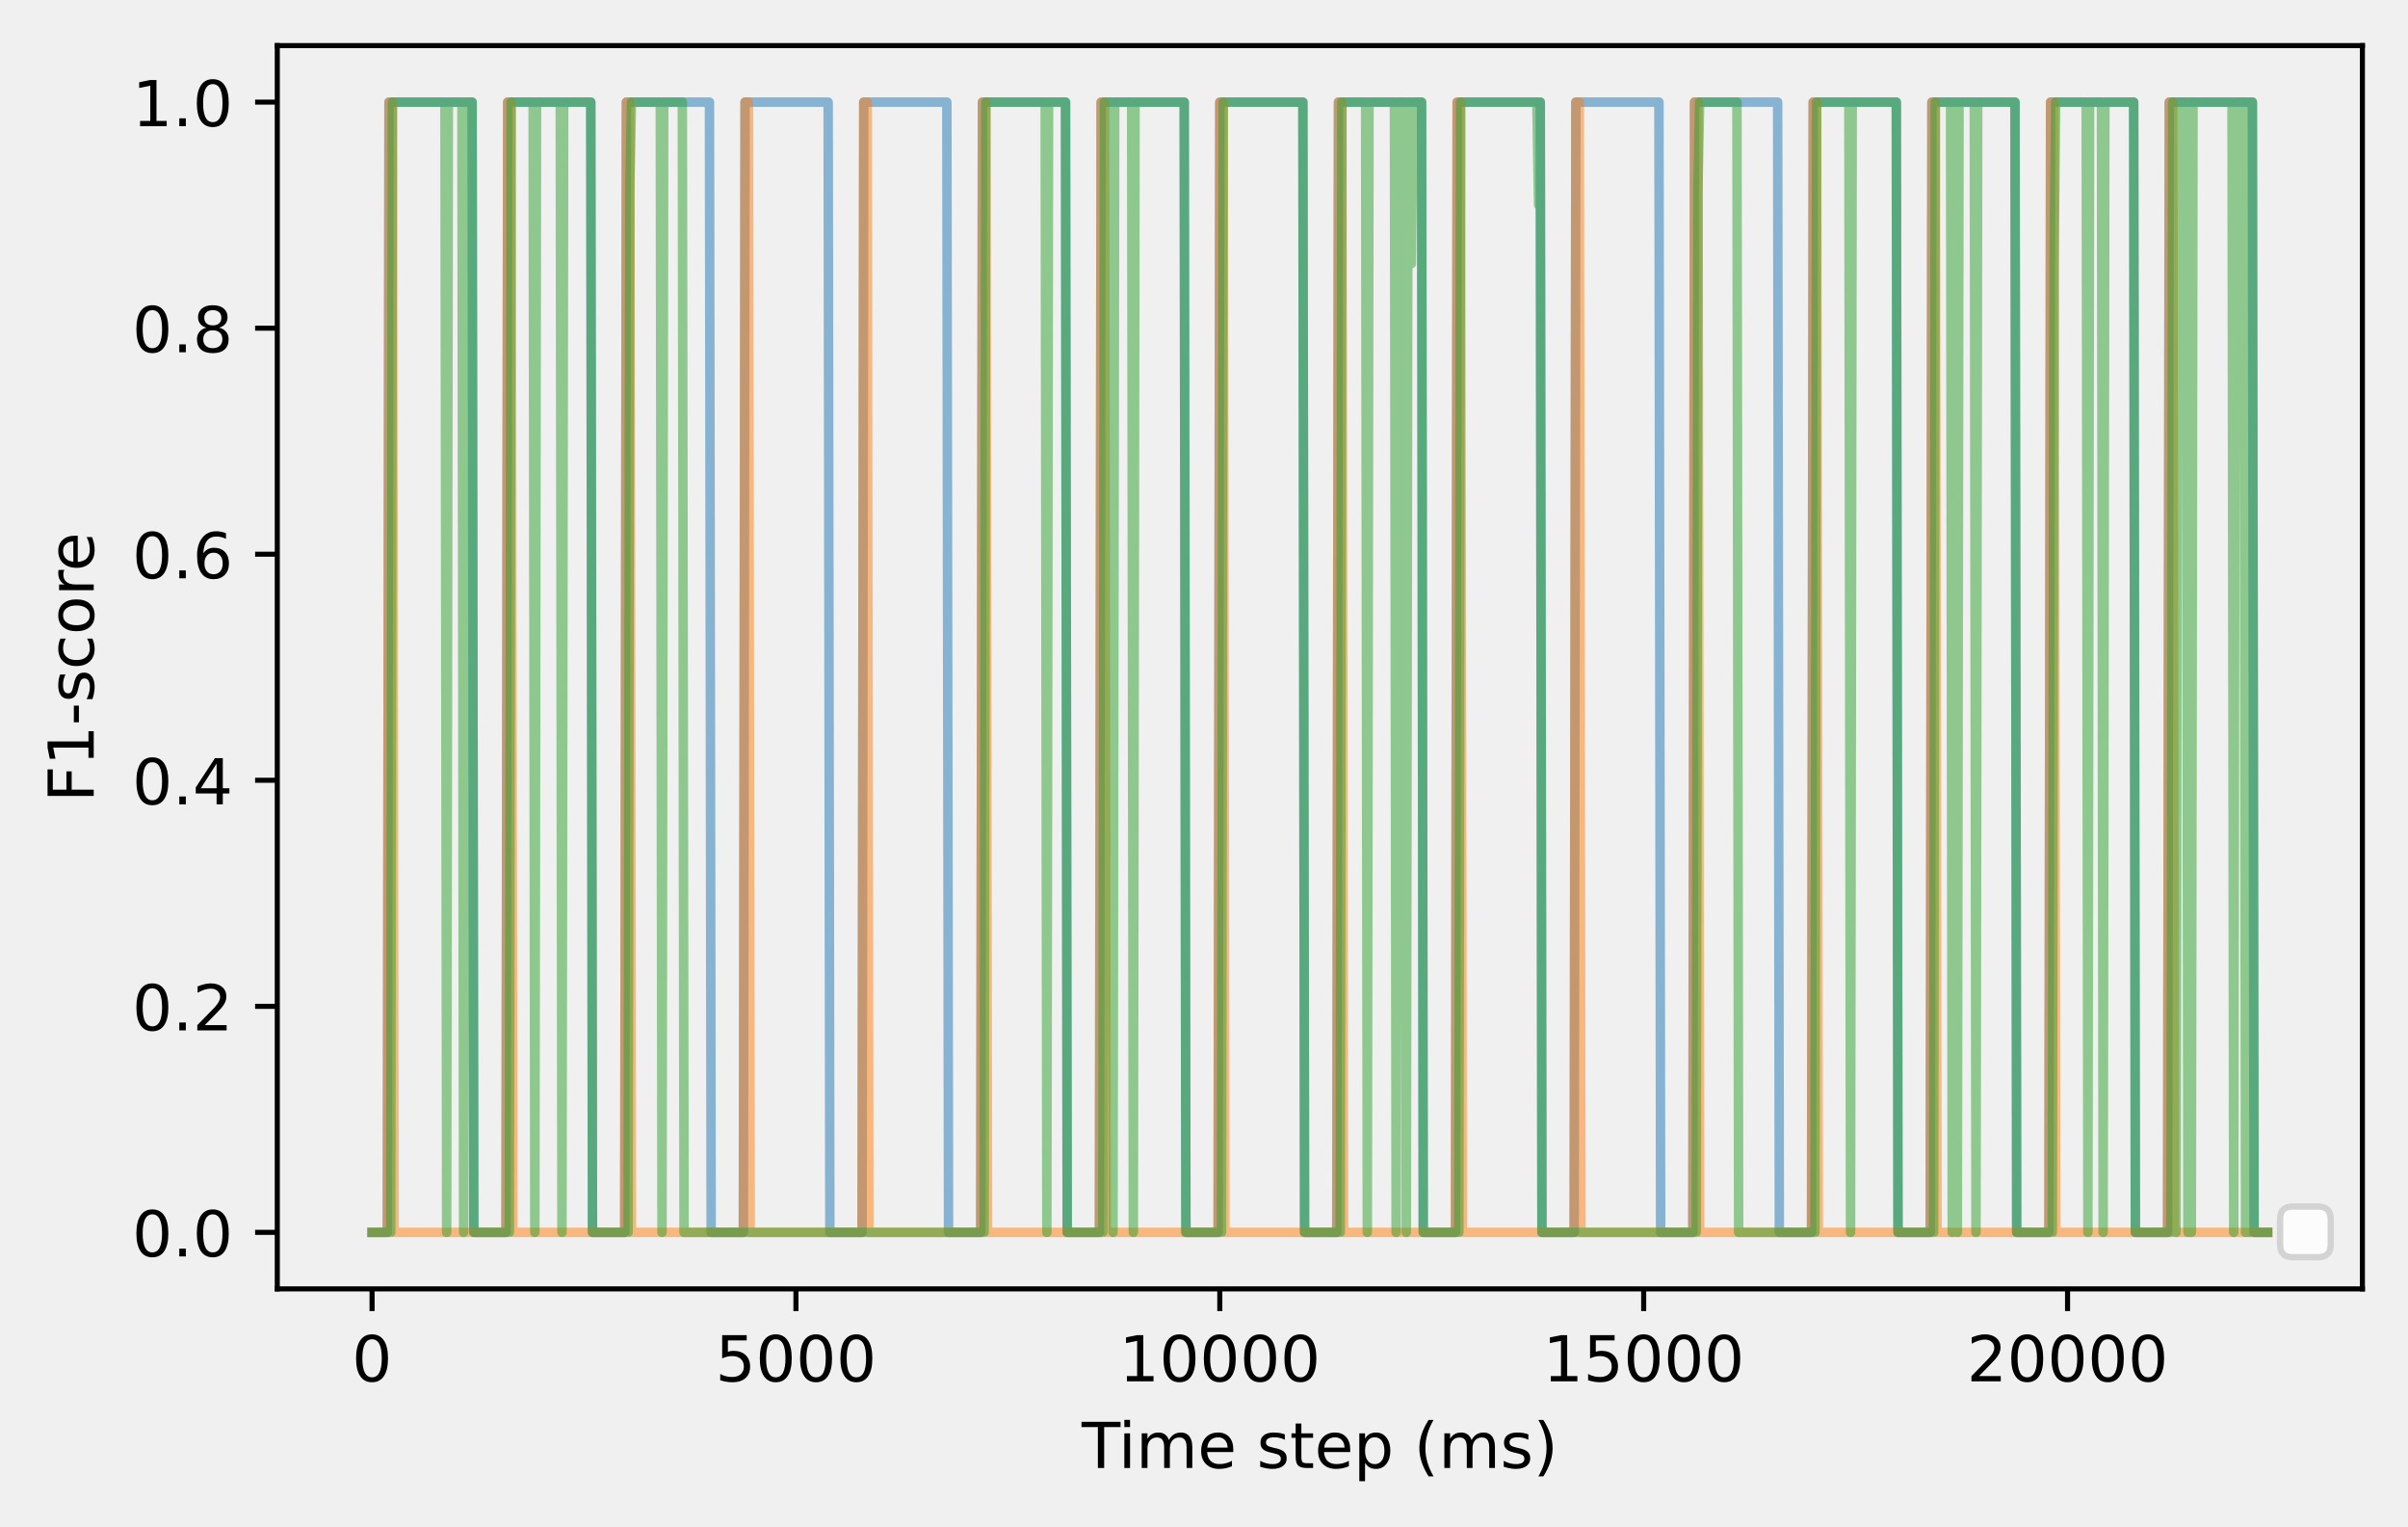
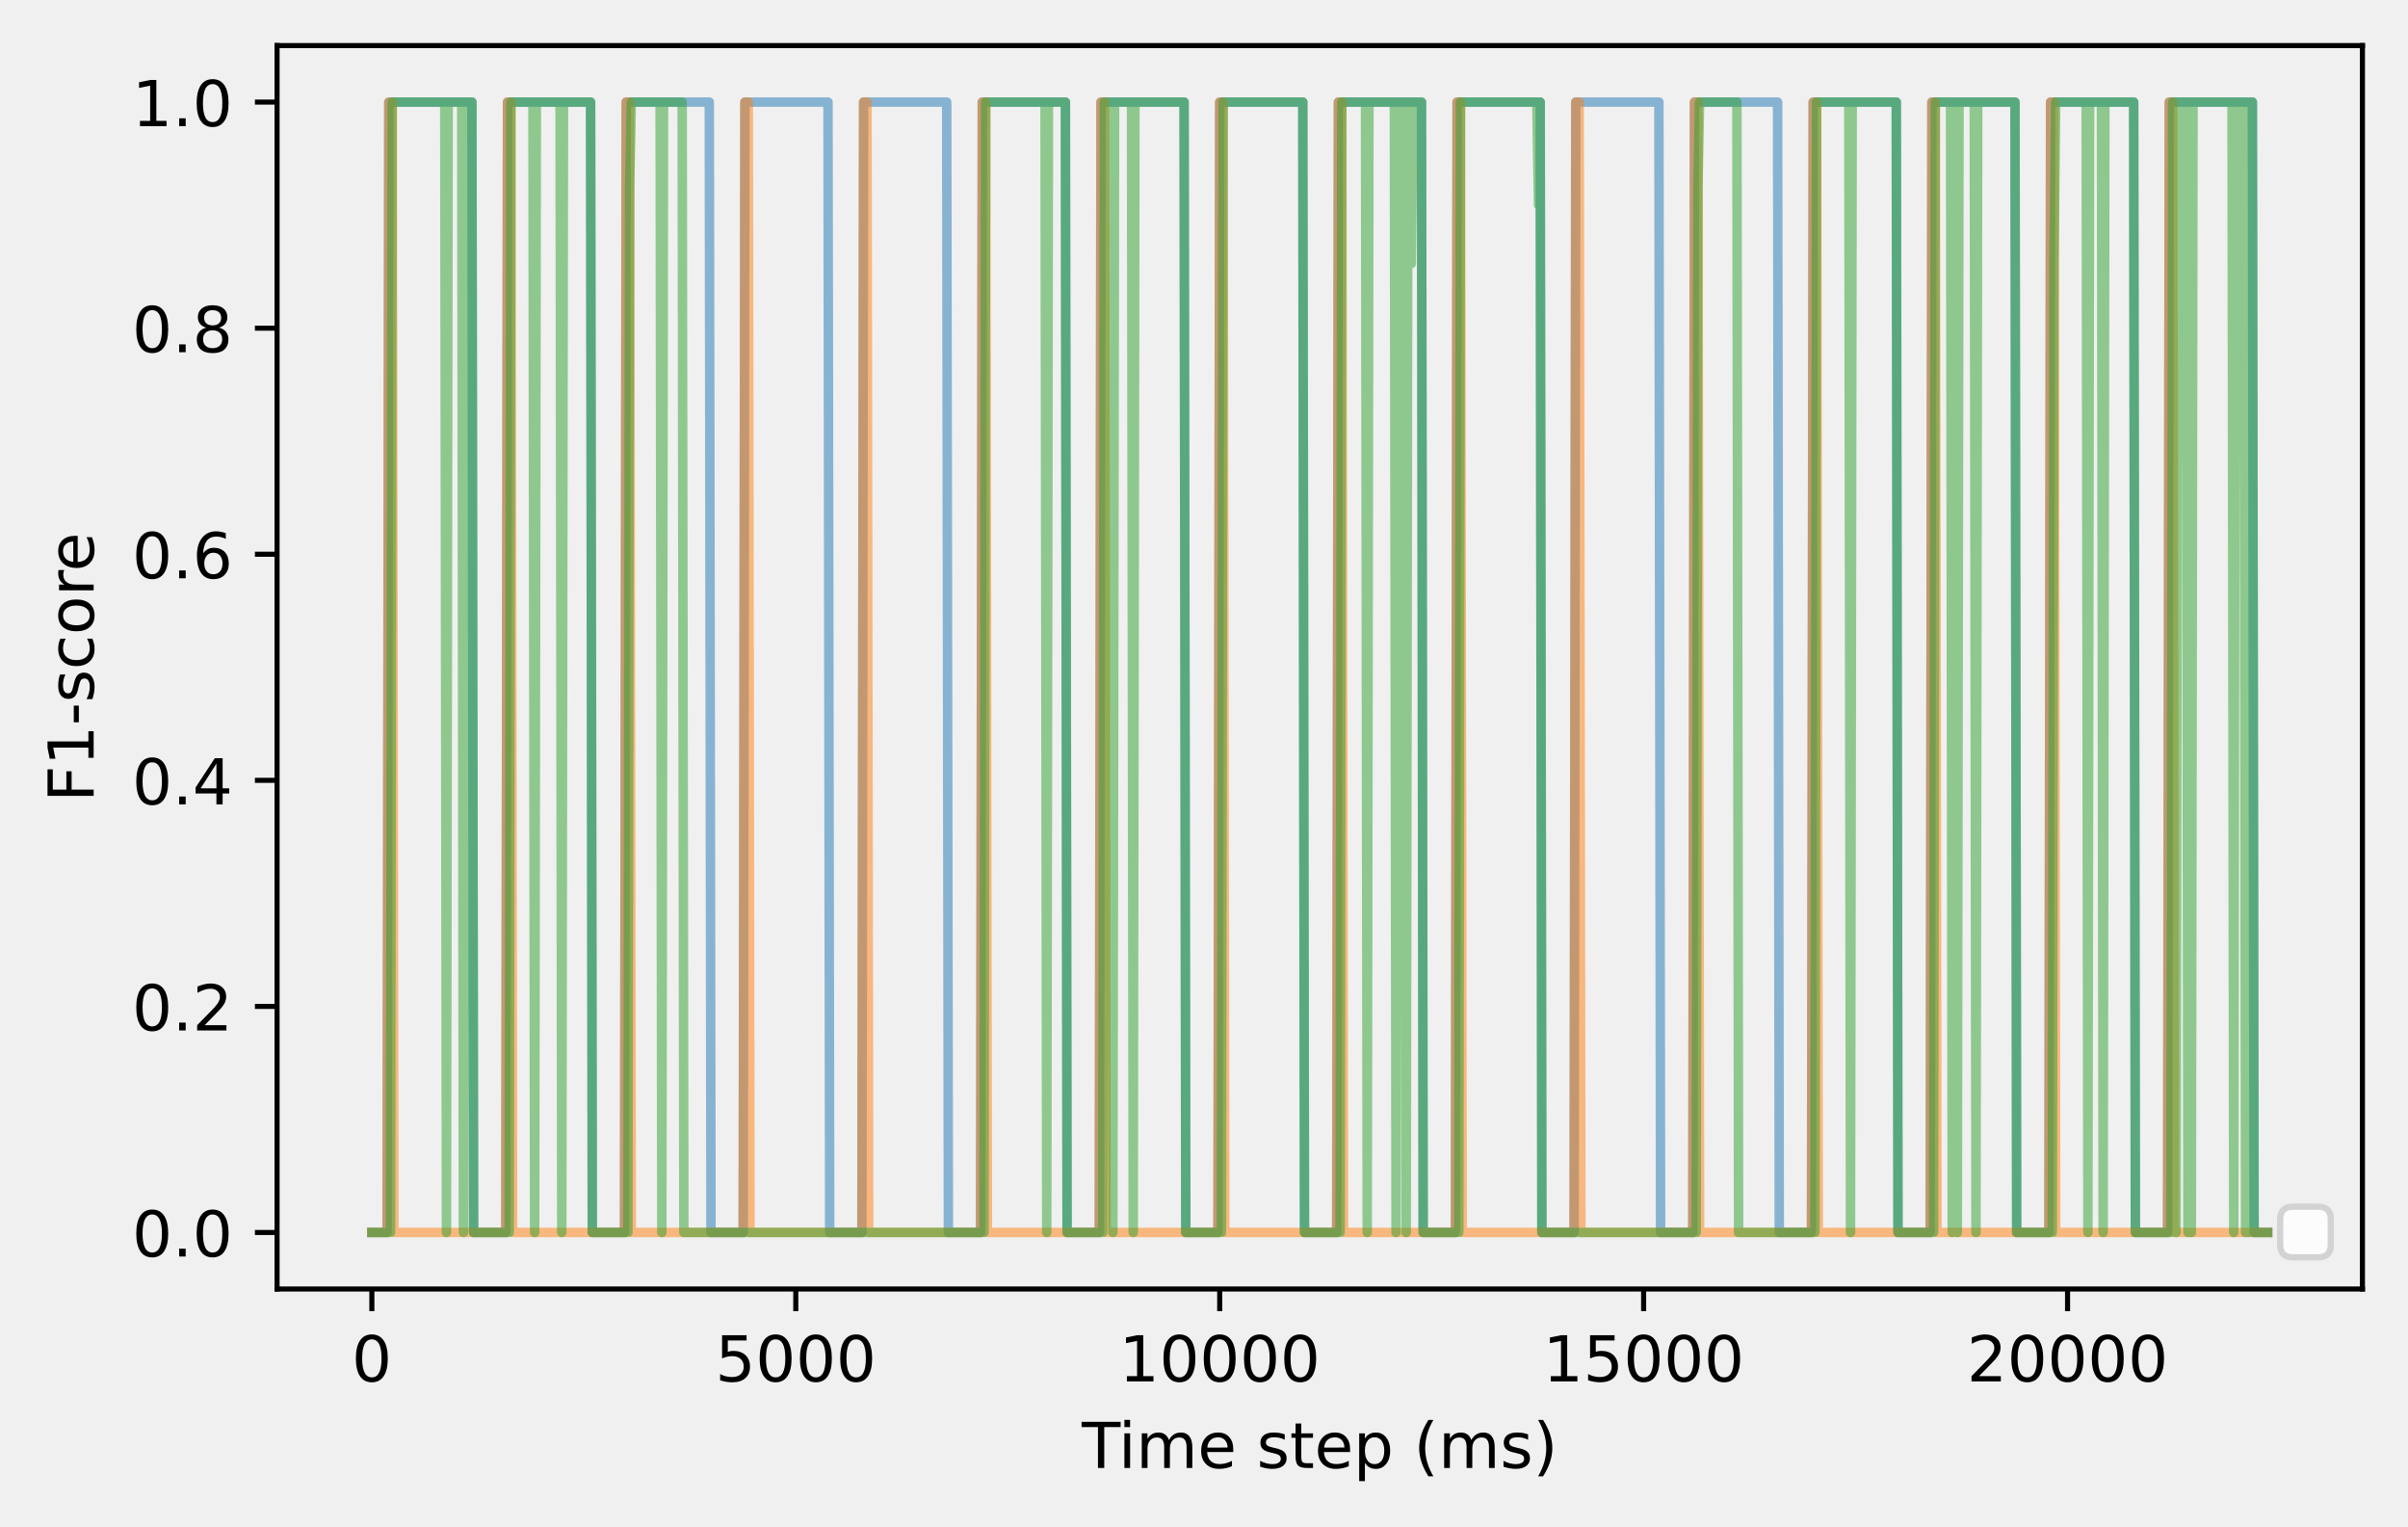
- <svg xmlns="http://www.w3.org/2000/svg" xmlns:xlink="http://www.w3.org/1999/xlink" width="380.201pt" height="241.014pt" viewBox="0 0 380.201 241.014" version="1.1">
+ <svg xmlns="http://www.w3.org/2000/svg" xmlns:xlink="http://www.w3.org/1999/xlink" width="380.509pt" height="241.197pt" viewBox="0 0 380.509 241.197" version="1.1">
  <defs>
    <style type="text/css">*{stroke-linejoin: round; stroke-linecap: butt}</style>
  </defs>
  <g id="figure_1">
    <g id="patch_1">
-       <path d="M 0 241.014  L 380.201 241.014  L 380.201 0  L 0 0  L 0 241.014  z " style="fill: none" />
+       <path d="M 0 241.197  L 380.509 241.197  L 380.509 0  L 0 0  L 0 241.197  z " style="fill: none" />
    </g>
    <g id="axes_1">
      <g id="patch_2">
-         <path d="M 43.781 203.458  L 373.001 203.458  L 373.001 7.2  L 43.781 7.2  L 43.781 203.458  z " style="fill: none" />
+         <path d="M 43.781 203.641  L 373.309 203.641  L 373.309 7.2  L 43.781 7.2  L 43.781 203.641  z " style="fill: none" />
      </g>
      <g id="matplotlib.axis_1">
        <g id="xtick_1">
          <g id="line2d_1">
            <defs>
-               <path id="ma8c8c3b9d8" d="M 0 0  L 0 3.5  " style="stroke: #000000; stroke-width: 0.8" />
-             </defs>
-             <g>
-               <use xlink:href="#ma8c8c3b9d8" x="58.746" y="203.458" style="stroke: #000000; stroke-width: 0.8" />
+               <path id="me3b0ccae02" d="M 0 0  L 0 3.5  " style="stroke: #000000; stroke-width: 0.8" />
+             </defs>
+             <g>
+               <use xlink:href="#me3b0ccae02" x="58.76" y="203.641" style="stroke: #000000; stroke-width: 0.8" />
            </g>
          </g>
          <g id="text_1">
-             <g transform="translate(55.56455 218.056) scale(0.1 -0.1)">
+             <g transform="translate(55.57852 218.2394) scale(0.1 -0.1)">
              <defs>
                <path id="DejaVuSans-30" d="M 2034 4250  Q 1547 4250 1301 3770  Q 1056 3291 1056 2328  Q 1056 1369 1301 889  Q 1547 409 2034 409  Q 2525 409 2770 889  Q 3016 1369 3016 2328  Q 3016 3291 2770 3770  Q 2525 4250 2034 4250  z M 2034 4750  Q 2819 4750 3233 4129  Q 3647 3509 3647 2328  Q 3647 1150 3233 529  Q 2819 -91 2034 -91  Q 1250 -91 836 529  Q 422 1150 422 2328  Q 422 3509 836 4129  Q 1250 4750 2034 4750  z " transform="scale(0.015625)" />
              </defs>
              <use xlink:href="#DejaVuSans-30" />
            </g>
          </g>
        </g>
        <g id="xtick_2">
          <g id="line2d_2">
            <g>
-               <use xlink:href="#ma8c8c3b9d8" x="125.671" y="203.458" style="stroke: #000000; stroke-width: 0.8" />
+               <use xlink:href="#me3b0ccae02" x="125.748" y="203.641" style="stroke: #000000; stroke-width: 0.8" />
            </g>
          </g>
          <g id="text_2">
-             <g transform="translate(112.9463 218.056) scale(0.1 -0.1)">
+             <g transform="translate(113.0228 218.2394) scale(0.1 -0.1)">
              <defs>
                <path id="DejaVuSans-35" d="M 691 4666  L 3169 4666  L 3169 4134  L 1269 4134  L 1269 2991  Q 1406 3038 1543 3061  Q 1681 3084 1819 3084  Q 2600 3084 3056 2656  Q 3513 2228 3513 1497  Q 3513 744 3044 326  Q 2575 -91 1722 -91  Q 1428 -91 1123 -41  Q 819 9 494 109  L 494 744  Q 775 591 1075 516  Q 1375 441 1709 441  Q 2250 441 2565 725  Q 2881 1009 2881 1497  Q 2881 1984 2565 2268  Q 2250 2553 1709 2553  Q 1456 2553 1204 2497  Q 953 2441 691 2322  L 691 4666  z " transform="scale(0.015625)" />
              </defs>
              <use xlink:href="#DejaVuSans-35" />
              <use xlink:href="#DejaVuSans-30" transform="translate(63.62305 0)" />
              <use xlink:href="#DejaVuSans-30" transform="translate(127.2461 0)" />
              <use xlink:href="#DejaVuSans-30" transform="translate(190.8691 0)" />
            </g>
          </g>
        </g>
        <g id="xtick_3">
          <g id="line2d_3">
            <g>
-               <use xlink:href="#ma8c8c3b9d8" x="192.597" y="203.458" style="stroke: #000000; stroke-width: 0.8" />
+               <use xlink:href="#me3b0ccae02" x="192.736" y="203.641" style="stroke: #000000; stroke-width: 0.8" />
            </g>
          </g>
          <g id="text_3">
-             <g transform="translate(176.6906 218.056) scale(0.1 -0.1)">
+             <g transform="translate(176.8296 218.2394) scale(0.1 -0.1)">
              <defs>
                <path id="DejaVuSans-31" d="M 794 531  L 1825 531  L 1825 4091  L 703 3866  L 703 4441  L 1819 4666  L 2450 4666  L 2450 531  L 3481 531  L 3481 0  L 794 0  L 794 531  z " transform="scale(0.015625)" />
              </defs>
              <use xlink:href="#DejaVuSans-31" />
              <use xlink:href="#DejaVuSans-30" transform="translate(63.62305 0)" />
              <use xlink:href="#DejaVuSans-30" transform="translate(127.2461 0)" />
              <use xlink:href="#DejaVuSans-30" transform="translate(190.8691 0)" />
              <use xlink:href="#DejaVuSans-30" transform="translate(254.4922 0)" />
            </g>
          </g>
        </g>
        <g id="xtick_4">
          <g id="line2d_4">
            <g>
-               <use xlink:href="#ma8c8c3b9d8" x="259.522" y="203.458" style="stroke: #000000; stroke-width: 0.8" />
+               <use xlink:href="#me3b0ccae02" x="259.724" y="203.641" style="stroke: #000000; stroke-width: 0.8" />
            </g>
          </g>
          <g id="text_4">
-             <g transform="translate(243.6161 218.056) scale(0.1 -0.1)">
+             <g transform="translate(243.8176 218.2394) scale(0.1 -0.1)">
              <use xlink:href="#DejaVuSans-31" />
              <use xlink:href="#DejaVuSans-35" transform="translate(63.62305 0)" />
              <use xlink:href="#DejaVuSans-30" transform="translate(127.2461 0)" />
              <use xlink:href="#DejaVuSans-30" transform="translate(190.8691 0)" />
              <use xlink:href="#DejaVuSans-30" transform="translate(254.4922 0)" />
            </g>
          </g>
        </g>
        <g id="xtick_5">
          <g id="line2d_5">
            <g>
-               <use xlink:href="#ma8c8c3b9d8" x="326.448" y="203.458" style="stroke: #000000; stroke-width: 0.8" />
+               <use xlink:href="#me3b0ccae02" x="326.712" y="203.641" style="stroke: #000000; stroke-width: 0.8" />
            </g>
          </g>
          <g id="text_5">
-             <g transform="translate(310.5416 218.056) scale(0.1 -0.1)">
+             <g transform="translate(310.8057 218.2394) scale(0.1 -0.1)">
              <defs>
                <path id="DejaVuSans-32" d="M 1228 531  L 3431 531  L 3431 0  L 469 0  L 469 531  Q 828 903 1448 1529  Q 2069 2156 2228 2338  Q 2531 2678 2651 2914  Q 2772 3150 2772 3378  Q 2772 3750 2511 3984  Q 2250 4219 1831 4219  Q 1534 4219 1204 4116  Q 875 4013 500 3803  L 500 4441  Q 881 4594 1212 4672  Q 1544 4750 1819 4750  Q 2544 4750 2975 4387  Q 3406 4025 3406 3419  Q 3406 3131 3298 2873  Q 3191 2616 2906 2266  Q 2828 2175 2409 1742  Q 1991 1309 1228 531  z " transform="scale(0.015625)" />
              </defs>
              <use xlink:href="#DejaVuSans-32" />
              <use xlink:href="#DejaVuSans-30" transform="translate(63.62305 0)" />
              <use xlink:href="#DejaVuSans-30" transform="translate(127.2461 0)" />
              <use xlink:href="#DejaVuSans-30" transform="translate(190.8691 0)" />
              <use xlink:href="#DejaVuSans-30" transform="translate(254.4922 0)" />
            </g>
          </g>
        </g>
        <g id="text_6">
-           <g transform="translate(170.7873 231.7342) scale(0.1 -0.1)">
+           <g transform="translate(170.9411 231.9175) scale(0.1 -0.1)">
            <defs>
              <path id="DejaVuSans-54" d="M -19 4666  L 3928 4666  L 3928 4134  L 2272 4134  L 2272 0  L 1638 0  L 1638 4134  L -19 4134  L -19 4666  z " transform="scale(0.015625)" />
              <path id="DejaVuSans-69" d="M 603 3500  L 1178 3500  L 1178 0  L 603 0  L 603 3500  z M 603 4863  L 1178 4863  L 1178 4134  L 603 4134  L 603 4863  z " transform="scale(0.015625)" />
              <path id="DejaVuSans-6d" d="M 3328 2828  Q 3544 3216 3844 3400  Q 4144 3584 4550 3584  Q 5097 3584 5394 3201  Q 5691 2819 5691 2113  L 5691 0  L 5113 0  L 5113 2094  Q 5113 2597 4934 2840  Q 4756 3084 4391 3084  Q 3944 3084 3684 2787  Q 3425 2491 3425 1978  L 3425 0  L 2847 0  L 2847 2094  Q 2847 2600 2669 2842  Q 2491 3084 2119 3084  Q 1678 3084 1418 2786  Q 1159 2488 1159 1978  L 1159 0  L 581 0  L 581 3500  L 1159 3500  L 1159 2956  Q 1356 3278 1631 3431  Q 1906 3584 2284 3584  Q 2666 3584 2933 3390  Q 3200 3197 3328 2828  z " transform="scale(0.015625)" />
              <path id="DejaVuSans-65" d="M 3597 1894  L 3597 1613  L 953 1613  Q 991 1019 1311 708  Q 1631 397 2203 397  Q 2534 397 2845 478  Q 3156 559 3463 722  L 3463 178  Q 3153 47 2828 -22  Q 2503 -91 2169 -91  Q 1331 -91 842 396  Q 353 884 353 1716  Q 353 2575 817 3079  Q 1281 3584 2069 3584  Q 2775 3584 3186 3129  Q 3597 2675 3597 1894  z M 3022 2063  Q 3016 2534 2758 2815  Q 2500 3097 2075 3097  Q 1594 3097 1305 2825  Q 1016 2553 972 2059  L 3022 2063  z " transform="scale(0.015625)" />
              <path id="DejaVuSans-20" transform="scale(0.015625)" />
              <path id="DejaVuSans-73" d="M 2834 3397  L 2834 2853  Q 2591 2978 2328 3040  Q 2066 3103 1784 3103  Q 1356 3103 1142 2972  Q 928 2841 928 2578  Q 928 2378 1081 2264  Q 1234 2150 1697 2047  L 1894 2003  Q 2506 1872 2764 1633  Q 3022 1394 3022 966  Q 3022 478 2636 193  Q 2250 -91 1575 -91  Q 1294 -91 989 -36  Q 684 19 347 128  L 347 722  Q 666 556 975 473  Q 1284 391 1588 391  Q 1994 391 2212 530  Q 2431 669 2431 922  Q 2431 1156 2273 1281  Q 2116 1406 1581 1522  L 1381 1569  Q 847 1681 609 1914  Q 372 2147 372 2553  Q 372 3047 722 3315  Q 1072 3584 1716 3584  Q 2034 3584 2315 3537  Q 2597 3491 2834 3397  z " transform="scale(0.015625)" />
              <path id="DejaVuSans-74" d="M 1172 4494  L 1172 3500  L 2356 3500  L 2356 3053  L 1172 3053  L 1172 1153  Q 1172 725 1289 603  Q 1406 481 1766 481  L 2356 481  L 2356 0  L 1766 0  Q 1100 0 847 248  Q 594 497 594 1153  L 594 3053  L 172 3053  L 172 3500  L 594 3500  L 594 4494  L 1172 4494  z " transform="scale(0.015625)" />
              <path id="DejaVuSans-70" d="M 1159 525  L 1159 -1331  L 581 -1331  L 581 3500  L 1159 3500  L 1159 2969  Q 1341 3281 1617 3432  Q 1894 3584 2278 3584  Q 2916 3584 3314 3078  Q 3713 2572 3713 1747  Q 3713 922 3314 415  Q 2916 -91 2278 -91  Q 1894 -91 1617 61  Q 1341 213 1159 525  z M 3116 1747  Q 3116 2381 2855 2742  Q 2594 3103 2138 3103  Q 1681 3103 1420 2742  Q 1159 2381 1159 1747  Q 1159 1113 1420 752  Q 1681 391 2138 391  Q 2594 391 2855 752  Q 3116 1113 3116 1747  z " transform="scale(0.015625)" />
              <path id="DejaVuSans-28" d="M 1984 4856  Q 1566 4138 1362 3434  Q 1159 2731 1159 2009  Q 1159 1288 1364 580  Q 1569 -128 1984 -844  L 1484 -844  Q 1016 -109 783 600  Q 550 1309 550 2009  Q 550 2706 781 3412  Q 1013 4119 1484 4856  L 1984 4856  z " transform="scale(0.015625)" />
              <path id="DejaVuSans-29" d="M 513 4856  L 1013 4856  Q 1481 4119 1714 3412  Q 1947 2706 1947 2009  Q 1947 1309 1714 600  Q 1481 -109 1013 -844  L 513 -844  Q 928 -128 1133 580  Q 1338 1288 1338 2009  Q 1338 2731 1133 3434  Q 928 4138 513 4856  z " transform="scale(0.015625)" />
            </defs>
            <use xlink:href="#DejaVuSans-54" />
            <use xlink:href="#DejaVuSans-69" transform="translate(57.95898 0)" />
            <use xlink:href="#DejaVuSans-6d" transform="translate(85.74219 0)" />
            <use xlink:href="#DejaVuSans-65" transform="translate(183.1543 0)" />
            <use xlink:href="#DejaVuSans-20" transform="translate(244.6777 0)" />
            <use xlink:href="#DejaVuSans-73" transform="translate(276.4648 0)" />
            <use xlink:href="#DejaVuSans-74" transform="translate(328.5645 0)" />
            <use xlink:href="#DejaVuSans-65" transform="translate(367.7734 0)" />
            <use xlink:href="#DejaVuSans-70" transform="translate(429.2969 0)" />
            <use xlink:href="#DejaVuSans-20" transform="translate(492.7734 0)" />
            <use xlink:href="#DejaVuSans-28" transform="translate(524.5605 0)" />
            <use xlink:href="#DejaVuSans-6d" transform="translate(563.5742 0)" />
            <use xlink:href="#DejaVuSans-73" transform="translate(660.9863 0)" />
            <use xlink:href="#DejaVuSans-29" transform="translate(713.0859 0)" />
          </g>
        </g>
      </g>
      <g id="matplotlib.axis_2">
        <g id="ytick_1">
          <g id="line2d_6">
            <defs>
-               <path id="m00a7ae27f3" d="M 0 0  L -3.5 0  " style="stroke: #000000; stroke-width: 0.8" />
-             </defs>
-             <g>
-               <use xlink:href="#m00a7ae27f3" x="43.781" y="194.537" style="stroke: #000000; stroke-width: 0.8" />
+               <path id="m2c8069a65f" d="M 0 0  L -3.5 0  " style="stroke: #000000; stroke-width: 0.8" />
+             </defs>
+             <g>
+               <use xlink:href="#m2c8069a65f" x="43.781" y="194.712" style="stroke: #000000; stroke-width: 0.8" />
            </g>
          </g>
          <g id="text_7">
-             <g transform="translate(20.87813 198.336) scale(0.1 -0.1)">
+             <g transform="translate(20.87813 198.511) scale(0.1 -0.1)">
              <defs>
                <path id="DejaVuSans-2e" d="M 684 794  L 1344 794  L 1344 0  L 684 0  L 684 794  z " transform="scale(0.015625)" />
              </defs>
              <use xlink:href="#DejaVuSans-30" />
              <use xlink:href="#DejaVuSans-2e" transform="translate(63.62305 0)" />
              <use xlink:href="#DejaVuSans-30" transform="translate(95.41016 0)" />
            </g>
          </g>
        </g>
        <g id="ytick_2">
          <g id="line2d_7">
            <g>
-               <use xlink:href="#m00a7ae27f3" x="43.781" y="158.854" style="stroke: #000000; stroke-width: 0.8" />
+               <use xlink:href="#m2c8069a65f" x="43.781" y="158.995" style="stroke: #000000; stroke-width: 0.8" />
            </g>
          </g>
          <g id="text_8">
-             <g transform="translate(20.87813 162.6528) scale(0.1 -0.1)">
+             <g transform="translate(20.87813 162.7945) scale(0.1 -0.1)">
              <use xlink:href="#DejaVuSans-30" />
              <use xlink:href="#DejaVuSans-2e" transform="translate(63.62305 0)" />
              <use xlink:href="#DejaVuSans-32" transform="translate(95.41016 0)" />
            </g>
          </g>
        </g>
        <g id="ytick_3">
          <g id="line2d_8">
            <g>
-               <use xlink:href="#m00a7ae27f3" x="43.781" y="123.17" style="stroke: #000000; stroke-width: 0.8" />
+               <use xlink:href="#m2c8069a65f" x="43.781" y="123.279" style="stroke: #000000; stroke-width: 0.8" />
            </g>
          </g>
          <g id="text_9">
-             <g transform="translate(20.87813 126.9696) scale(0.1 -0.1)">
+             <g transform="translate(20.87813 127.078) scale(0.1 -0.1)">
              <defs>
                <path id="DejaVuSans-34" d="M 2419 4116  L 825 1625  L 2419 1625  L 2419 4116  z M 2253 4666  L 3047 4666  L 3047 1625  L 3713 1625  L 3713 1100  L 3047 1100  L 3047 0  L 2419 0  L 2419 1100  L 313 1100  L 313 1709  L 2253 4666  z " transform="scale(0.015625)" />
              </defs>
              <use xlink:href="#DejaVuSans-30" />
              <use xlink:href="#DejaVuSans-2e" transform="translate(63.62305 0)" />
              <use xlink:href="#DejaVuSans-34" transform="translate(95.41016 0)" />
            </g>
          </g>
        </g>
        <g id="ytick_4">
          <g id="line2d_9">
            <g>
-               <use xlink:href="#m00a7ae27f3" x="43.781" y="87.487" style="stroke: #000000; stroke-width: 0.8" />
+               <use xlink:href="#m2c8069a65f" x="43.781" y="87.562" style="stroke: #000000; stroke-width: 0.8" />
            </g>
          </g>
          <g id="text_10">
-             <g transform="translate(20.87813 91.28642) scale(0.1 -0.1)">
+             <g transform="translate(20.87813 91.36142) scale(0.1 -0.1)">
              <defs>
                <path id="DejaVuSans-36" d="M 2113 2584  Q 1688 2584 1439 2293  Q 1191 2003 1191 1497  Q 1191 994 1439 701  Q 1688 409 2113 409  Q 2538 409 2786 701  Q 3034 994 3034 1497  Q 3034 2003 2786 2293  Q 2538 2584 2113 2584  z M 3366 4563  L 3366 3988  Q 3128 4100 2886 4159  Q 2644 4219 2406 4219  Q 1781 4219 1451 3797  Q 1122 3375 1075 2522  Q 1259 2794 1537 2939  Q 1816 3084 2150 3084  Q 2853 3084 3261 2657  Q 3669 2231 3669 1497  Q 3669 778 3244 343  Q 2819 -91 2113 -91  Q 1303 -91 875 529  Q 447 1150 447 2328  Q 447 3434 972 4092  Q 1497 4750 2381 4750  Q 2619 4750 2861 4703  Q 3103 4656 3366 4563  z " transform="scale(0.015625)" />
              </defs>
              <use xlink:href="#DejaVuSans-30" />
              <use xlink:href="#DejaVuSans-2e" transform="translate(63.62305 0)" />
              <use xlink:href="#DejaVuSans-36" transform="translate(95.41016 0)" />
            </g>
          </g>
        </g>
        <g id="ytick_5">
          <g id="line2d_10">
            <g>
-               <use xlink:href="#m00a7ae27f3" x="43.781" y="51.804" style="stroke: #000000; stroke-width: 0.8" />
+               <use xlink:href="#m2c8069a65f" x="43.781" y="51.846" style="stroke: #000000; stroke-width: 0.8" />
            </g>
          </g>
          <g id="text_11">
-             <g transform="translate(20.87813 55.60322) scale(0.1 -0.1)">
+             <g transform="translate(20.87813 55.64489) scale(0.1 -0.1)">
              <defs>
                <path id="DejaVuSans-38" d="M 2034 2216  Q 1584 2216 1326 1975  Q 1069 1734 1069 1313  Q 1069 891 1326 650  Q 1584 409 2034 409  Q 2484 409 2743 651  Q 3003 894 3003 1313  Q 3003 1734 2745 1975  Q 2488 2216 2034 2216  z M 1403 2484  Q 997 2584 770 2862  Q 544 3141 544 3541  Q 544 4100 942 4425  Q 1341 4750 2034 4750  Q 2731 4750 3128 4425  Q 3525 4100 3525 3541  Q 3525 3141 3298 2862  Q 3072 2584 2669 2484  Q 3125 2378 3379 2068  Q 3634 1759 3634 1313  Q 3634 634 3220 271  Q 2806 -91 2034 -91  Q 1263 -91 848 271  Q 434 634 434 1313  Q 434 1759 690 2068  Q 947 2378 1403 2484  z M 1172 3481  Q 1172 3119 1398 2916  Q 1625 2713 2034 2713  Q 2441 2713 2670 2916  Q 2900 3119 2900 3481  Q 2900 3844 2670 4047  Q 2441 4250 2034 4250  Q 1625 4250 1398 4047  Q 1172 3844 1172 3481  z " transform="scale(0.015625)" />
              </defs>
              <use xlink:href="#DejaVuSans-30" />
              <use xlink:href="#DejaVuSans-2e" transform="translate(63.62305 0)" />
              <use xlink:href="#DejaVuSans-38" transform="translate(95.41016 0)" />
            </g>
          </g>
        </g>
        <g id="ytick_6">
          <g id="line2d_11">
            <g>
-               <use xlink:href="#m00a7ae27f3" x="43.781" y="16.121" style="stroke: #000000; stroke-width: 0.8" />
+               <use xlink:href="#m2c8069a65f" x="43.781" y="16.129" style="stroke: #000000; stroke-width: 0.8" />
            </g>
          </g>
          <g id="text_12">
-             <g transform="translate(20.87813 19.92002) scale(0.1 -0.1)">
+             <g transform="translate(20.87813 19.92835) scale(0.1 -0.1)">
              <use xlink:href="#DejaVuSans-31" />
              <use xlink:href="#DejaVuSans-2e" transform="translate(63.62305 0)" />
              <use xlink:href="#DejaVuSans-30" transform="translate(95.41016 0)" />
            </g>
          </g>
        </g>
        <g id="text_13">
-           <g transform="translate(14.79844 126.6226) rotate(-90) scale(0.1 -0.1)">
+           <g transform="translate(14.79844 126.7142) rotate(-90) scale(0.1 -0.1)">
            <defs>
              <path id="DejaVuSans-46" d="M 628 4666  L 3309 4666  L 3309 4134  L 1259 4134  L 1259 2759  L 3109 2759  L 3109 2228  L 1259 2228  L 1259 0  L 628 0  L 628 4666  z " transform="scale(0.015625)" />
              <path id="DejaVuSans-2d" d="M 313 2009  L 1997 2009  L 1997 1497  L 313 1497  L 313 2009  z " transform="scale(0.015625)" />
              <path id="DejaVuSans-63" d="M 3122 3366  L 3122 2828  Q 2878 2963 2633 3030  Q 2388 3097 2138 3097  Q 1578 3097 1268 2742  Q 959 2388 959 1747  Q 959 1106 1268 751  Q 1578 397 2138 397  Q 2388 397 2633 464  Q 2878 531 3122 666  L 3122 134  Q 2881 22 2623 -34  Q 2366 -91 2075 -91  Q 1284 -91 818 406  Q 353 903 353 1747  Q 353 2603 823 3093  Q 1294 3584 2113 3584  Q 2378 3584 2631 3529  Q 2884 3475 3122 3366  z " transform="scale(0.015625)" />
              <path id="DejaVuSans-6f" d="M 1959 3097  Q 1497 3097 1228 2736  Q 959 2375 959 1747  Q 959 1119 1226 758  Q 1494 397 1959 397  Q 2419 397 2687 759  Q 2956 1122 2956 1747  Q 2956 2369 2687 2733  Q 2419 3097 1959 3097  z M 1959 3584  Q 2709 3584 3137 3096  Q 3566 2609 3566 1747  Q 3566 888 3137 398  Q 2709 -91 1959 -91  Q 1206 -91 779 398  Q 353 888 353 1747  Q 353 2609 779 3096  Q 1206 3584 1959 3584  z " transform="scale(0.015625)" />
              <path id="DejaVuSans-72" d="M 2631 2963  Q 2534 3019 2420 3045  Q 2306 3072 2169 3072  Q 1681 3072 1420 2755  Q 1159 2438 1159 1844  L 1159 0  L 581 0  L 581 3500  L 1159 3500  L 1159 2956  Q 1341 3275 1631 3429  Q 1922 3584 2338 3584  Q 2397 3584 2469 3576  Q 2541 3569 2628 3553  L 2631 2963  z " transform="scale(0.015625)" />
            </defs>
            <use xlink:href="#DejaVuSans-46" />
            <use xlink:href="#DejaVuSans-31" transform="translate(57.51953 0)" />
            <use xlink:href="#DejaVuSans-2d" transform="translate(121.1426 0)" />
            <use xlink:href="#DejaVuSans-73" transform="translate(157.2266 0)" />
            <use xlink:href="#DejaVuSans-63" transform="translate(209.3262 0)" />
            <use xlink:href="#DejaVuSans-6f" transform="translate(264.3066 0)" />
            <use xlink:href="#DejaVuSans-72" transform="translate(325.4883 0)" />
            <use xlink:href="#DejaVuSans-65" transform="translate(364.3516 0)" />
          </g>
        </g>
      </g>
      <g id="line2d_12">
-         <path d="M 58.746 194.537  L 61.155 194.537  L 61.423 16.121  L 74.54 16.121  L 74.808 194.537  L 79.894 194.537  L 80.162 16.121  L 93.279 16.121  L 93.547 194.537  L 98.633 194.537  L 98.901 16.121  L 112.019 16.121  L 112.286 194.537  L 117.373 194.537  L 117.64 16.121  L 130.758 16.121  L 131.025 194.537  L 136.112 194.537  L 136.379 16.121  L 149.497 16.121  L 149.764 194.537  L 154.851 194.537  L 155.119 16.121  L 168.236 16.121  L 168.504 194.537  L 173.59 194.537  L 173.858 16.121  L 186.975 16.121  L 187.243 194.537  L 192.329 194.537  L 192.597 16.121  L 205.714 16.121  L 205.982 194.537  L 211.068 194.537  L 211.336 16.121  L 224.453 16.121  L 224.721 194.537  L 229.807 194.537  L 230.075 16.121  L 243.193 16.121  L 243.46 194.537  L 248.547 194.537  L 248.814 16.121  L 261.932 16.121  L 262.199 194.537  L 267.286 194.537  L 267.553 16.121  L 280.671 16.121  L 280.939 194.537  L 286.025 194.537  L 286.293 16.121  L 299.41 16.121  L 299.678 194.537  L 304.764 194.537  L 305.032 16.121  L 318.149 16.121  L 318.417 194.537  L 323.503 194.537  L 323.771 16.121  L 336.888 16.121  L 337.156 194.537  L 342.242 194.537  L 342.51 16.121  L 355.627 16.121  L 355.895 194.537  L 358.037 194.537  L 358.037 194.537  " clip-path="url(#pf8eebb22bf)" style="fill: none; stroke: #1f77b4; stroke-opacity: 0.5; stroke-width: 1.5; stroke-linecap: square" />
+         <path d="M 58.76 194.712  L 61.171 194.712  L 61.439 16.129  L 74.569 16.129  L 74.837 194.712  L 79.928 194.712  L 80.196 16.129  L 93.326 16.129  L 93.594 194.712  L 98.685 194.712  L 98.953 16.129  L 112.082 16.129  L 112.35 194.712  L 117.441 194.712  L 117.709 16.129  L 130.839 16.129  L 131.107 194.712  L 136.198 194.712  L 136.466 16.129  L 149.596 16.129  L 149.864 194.712  L 154.955 194.712  L 155.223 16.129  L 168.352 16.129  L 168.62 194.712  L 173.711 194.712  L 173.979 16.129  L 187.109 16.129  L 187.377 194.712  L 192.468 194.712  L 192.736 16.129  L 205.866 16.129  L 206.133 194.712  L 211.225 194.712  L 211.493 16.129  L 224.622 16.129  L 224.89 194.712  L 229.981 194.712  L 230.249 16.129  L 243.379 16.129  L 243.647 194.712  L 248.738 194.712  L 249.006 16.129  L 262.135 16.129  L 262.403 194.712  L 267.495 194.712  L 267.762 16.129  L 280.892 16.129  L 281.16 194.712  L 286.251 194.712  L 286.519 16.129  L 299.649 16.129  L 299.917 194.712  L 305.008 194.712  L 305.276 16.129  L 318.405 16.129  L 318.673 194.712  L 323.764 194.712  L 324.032 16.129  L 337.162 16.129  L 337.43 194.712  L 342.521 194.712  L 342.789 16.129  L 355.919 16.129  L 356.187 194.712  L 358.33 194.712  L 358.33 194.712  " clip-path="url(#p4766d5ca3e)" style="fill: none; stroke: #1f77b4; stroke-opacity: 0.5; stroke-width: 1.5; stroke-linecap: square" />
      </g>
      <g id="line2d_13">
-         <path d="M 58.746 194.537  L 61.155 194.537  L 61.423 16.121  L 61.958 16.121  L 62.226 194.537  L 79.894 194.537  L 80.162 16.121  L 80.697 16.121  L 80.965 194.537  L 98.633 194.537  L 98.901 16.121  L 99.437 16.121  L 99.704 194.537  L 117.373 194.537  L 117.64 16.121  L 118.176 16.121  L 118.443 194.537  L 136.112 194.537  L 136.379 16.121  L 136.915 16.121  L 137.183 194.537  L 154.851 194.537  L 155.119 16.121  L 155.654 16.121  L 155.922 194.537  L 173.59 194.537  L 173.858 16.121  L 174.393 16.121  L 174.661 194.537  L 192.329 194.537  L 192.597 16.121  L 193.132 16.121  L 193.4 194.537  L 211.068 194.537  L 211.336 16.121  L 211.871 16.121  L 212.139 194.537  L 229.807 194.537  L 230.075 16.121  L 230.611 16.121  L 230.878 194.537  L 248.547 194.537  L 248.814 16.121  L 249.35 16.121  L 249.617 194.537  L 267.286 194.537  L 267.553 16.121  L 268.089 16.121  L 268.357 194.537  L 286.025 194.537  L 286.293 16.121  L 286.828 16.121  L 287.096 194.537  L 304.764 194.537  L 305.032 16.121  L 305.567 16.121  L 305.835 194.537  L 323.503 194.537  L 323.771 16.121  L 324.306 16.121  L 324.574 194.537  L 342.242 194.537  L 342.51 16.121  L 343.045 16.121  L 343.313 194.537  L 358.037 194.537  L 358.037 194.537  " clip-path="url(#pf8eebb22bf)" style="fill: none; stroke: #ff7f0e; stroke-opacity: 0.5; stroke-width: 1.5; stroke-linecap: square" />
+         <path d="M 58.76 194.712  L 61.171 194.712  L 61.439 16.129  L 61.975 16.129  L 62.243 194.712  L 79.928 194.712  L 80.196 16.129  L 80.732 16.129  L 81 194.712  L 98.685 194.712  L 98.953 16.129  L 99.489 16.129  L 99.756 194.712  L 117.441 194.712  L 117.709 16.129  L 118.245 16.129  L 118.513 194.712  L 136.198 194.712  L 136.466 16.129  L 137.002 16.129  L 137.27 194.712  L 154.955 194.712  L 155.223 16.129  L 155.758 16.129  L 156.026 194.712  L 173.711 194.712  L 173.979 16.129  L 174.515 16.129  L 174.783 194.712  L 192.468 194.712  L 192.736 16.129  L 193.272 16.129  L 193.54 194.712  L 211.225 194.712  L 211.493 16.129  L 212.028 16.129  L 212.296 194.712  L 229.981 194.712  L 230.249 16.129  L 230.785 16.129  L 231.053 194.712  L 248.738 194.712  L 249.006 16.129  L 249.542 16.129  L 249.81 194.712  L 267.495 194.712  L 267.762 16.129  L 268.298 16.129  L 268.566 194.712  L 286.251 194.712  L 286.519 16.129  L 287.055 16.129  L 287.323 194.712  L 305.008 194.712  L 305.276 16.129  L 305.812 16.129  L 306.08 194.712  L 323.764 194.712  L 324.032 16.129  L 324.568 16.129  L 324.836 194.712  L 342.521 194.712  L 342.789 16.129  L 343.325 16.129  L 343.593 194.712  L 358.33 194.712  L 358.33 194.712  " clip-path="url(#p4766d5ca3e)" style="fill: none; stroke: #ff7f0e; stroke-opacity: 0.5; stroke-width: 1.5; stroke-linecap: square" />
      </g>
      <g id="line2d_14">
-         <path d="M 58.746 194.537  L 61.691 194.537  L 61.958 16.121  L 70.257 16.121  L 70.525 194.537  L 70.792 16.121  L 72.934 16.121  L 73.202 194.537  L 73.469 16.121  L 74.54 16.121  L 74.808 194.537  L 80.43 194.537  L 80.697 16.121  L 84.177 16.121  L 84.445 194.537  L 84.713 16.121  L 88.461 16.121  L 88.728 194.537  L 88.996 16.121  L 93.279 16.121  L 93.547 194.537  L 99.169 194.537  L 99.437 29.845  L 99.704 16.121  L 104.255 16.121  L 104.523 194.537  L 104.791 16.121  L 107.735 16.121  L 108.003 194.537  L 155.386 194.537  L 155.654 16.121  L 165.024 16.121  L 165.291 194.537  L 165.559 16.121  L 168.236 16.121  L 168.504 194.537  L 174.125 194.537  L 174.393 16.121  L 175.464 16.121  L 175.732 194.537  L 175.999 16.121  L 178.676 16.121  L 178.944 194.537  L 179.212 16.121  L 186.975 16.121  L 187.243 194.537  L 192.865 194.537  L 193.132 16.121  L 205.714 16.121  L 205.982 194.537  L 211.604 194.537  L 211.871 16.121  L 215.619 16.121  L 215.887 194.537  L 216.155 16.121  L 220.17 16.121  L 220.438 194.537  L 220.706 16.121  L 221.776 16.121  L 222.044 194.537  L 222.312 16.121  L 222.579 16.121  L 222.847 41.609  L 223.115 16.121  L 224.453 16.121  L 224.721 194.537  L 230.343 194.537  L 230.611 16.121  L 242.657 16.121  L 242.925 32.34  L 243.193 16.121  L 243.46 194.537  L 267.821 194.537  L 268.089 29.845  L 268.357 16.121  L 274.246 16.121  L 274.514 194.537  L 286.56 194.537  L 286.828 16.121  L 291.914 16.121  L 292.182 194.537  L 292.45 16.121  L 299.41 16.121  L 299.678 194.537  L 305.299 194.537  L 305.567 16.121  L 307.976 16.121  L 308.244 194.537  L 308.512 16.121  L 308.78 16.121  L 309.047 194.537  L 309.315 16.121  L 311.724 16.121  L 311.992 194.537  L 312.26 16.121  L 318.149 16.121  L 318.417 194.537  L 324.039 194.537  L 324.306 41.609  L 324.574 16.121  L 329.393 16.121  L 329.66 194.537  L 329.928 16.121  L 331.802 16.121  L 332.07 194.537  L 332.337 16.121  L 336.888 16.121  L 337.156 194.537  L 342.778 194.537  L 343.045 16.121  L 343.313 16.121  L 343.581 194.537  L 343.848 16.121  L 345.187 16.121  L 345.455 194.537  L 345.722 16.121  L 345.99 194.537  L 346.258 16.121  L 352.415 16.121  L 352.683 194.537  L 352.95 16.121  L 354.289 16.121  L 354.557 194.537  L 354.824 16.121  L 355.092 194.537  L 355.36 16.121  L 355.627 16.121  L 355.895 194.537  L 358.037 194.537  L 358.037 194.537  " clip-path="url(#pf8eebb22bf)" style="fill: none; stroke: #2ca02c; stroke-opacity: 0.5; stroke-width: 1.5; stroke-linecap: square" />
+         <path d="M 58.76 194.712  L 61.707 194.712  L 61.975 16.129  L 70.282 16.129  L 70.55 194.712  L 70.818 16.129  L 72.961 16.129  L 73.229 194.712  L 73.497 16.129  L 74.569 16.129  L 74.837 194.712  L 80.464 194.712  L 80.732 16.129  L 84.215 16.129  L 84.483 194.712  L 84.751 16.129  L 88.502 16.129  L 88.77 194.712  L 89.038 16.129  L 93.326 16.129  L 93.594 194.712  L 99.221 194.712  L 99.489 29.866  L 99.756 16.129  L 104.312 16.129  L 104.58 194.712  L 104.848 16.129  L 107.795 16.129  L 108.063 194.712  L 155.491 194.712  L 155.758 16.129  L 165.137 16.129  L 165.405 194.712  L 165.673 16.129  L 168.352 16.129  L 168.62 194.712  L 174.247 194.712  L 174.515 16.129  L 175.587 16.129  L 175.855 194.712  L 176.123 16.129  L 178.802 16.129  L 179.07 194.712  L 179.338 16.129  L 187.109 16.129  L 187.377 194.712  L 193.004 194.712  L 193.272 16.129  L 205.866 16.129  L 206.133 194.712  L 211.76 194.712  L 212.028 16.129  L 215.78 16.129  L 216.048 194.712  L 216.316 16.129  L 220.335 16.129  L 220.603 194.712  L 220.871 16.129  L 221.943 16.129  L 222.211 194.712  L 222.479 16.129  L 222.746 16.129  L 223.014 41.641  L 223.282 16.129  L 224.622 16.129  L 224.89 194.712  L 230.517 194.712  L 230.785 16.129  L 242.843 16.129  L 243.111 32.364  L 243.379 16.129  L 243.647 194.712  L 268.03 194.712  L 268.298 29.866  L 268.566 16.129  L 274.461 16.129  L 274.729 194.712  L 286.787 194.712  L 287.055 16.129  L 292.146 16.129  L 292.414 194.712  L 292.682 16.129  L 299.649 16.129  L 299.917 194.712  L 305.544 194.712  L 305.812 16.129  L 308.223 16.129  L 308.491 194.712  L 308.759 16.129  L 309.027 16.129  L 309.295 194.712  L 309.563 16.129  L 311.975 16.129  L 312.243 194.712  L 312.51 16.129  L 318.405 16.129  L 318.673 194.712  L 324.3 194.712  L 324.568 41.641  L 324.836 16.129  L 329.659 16.129  L 329.927 194.712  L 330.195 16.129  L 332.071 16.129  L 332.339 194.712  L 332.607 16.129  L 337.162 16.129  L 337.43 194.712  L 343.057 194.712  L 343.325 16.129  L 343.593 16.129  L 343.861 194.712  L 344.129 16.129  L 345.469 16.129  L 345.737 194.712  L 346.004 16.129  L 346.272 194.712  L 346.54 16.129  L 352.703 16.129  L 352.971 194.712  L 353.239 16.129  L 354.579 16.129  L 354.847 194.712  L 355.115 16.129  L 355.383 194.712  L 355.651 16.129  L 355.919 16.129  L 356.187 194.712  L 358.33 194.712  L 358.33 194.712  " clip-path="url(#p4766d5ca3e)" style="fill: none; stroke: #2ca02c; stroke-opacity: 0.5; stroke-width: 1.5; stroke-linecap: square" />
      </g>
      <g id="patch_3">
-         <path d="M 43.781 203.458  L 43.781 7.2  " style="fill: none; stroke: #000000; stroke-width: 0.8; stroke-linejoin: miter; stroke-linecap: square" />
+         <path d="M 43.781 203.641  L 43.781 7.2  " style="fill: none; stroke: #000000; stroke-width: 0.8; stroke-linejoin: miter; stroke-linecap: square" />
      </g>
      <g id="patch_4">
-         <path d="M 373.001 203.458  L 373.001 7.2  " style="fill: none; stroke: #000000; stroke-width: 0.8; stroke-linejoin: miter; stroke-linecap: square" />
+         <path d="M 373.309 203.641  L 373.309 7.2  " style="fill: none; stroke: #000000; stroke-width: 0.8; stroke-linejoin: miter; stroke-linecap: square" />
      </g>
      <g id="patch_5">
-         <path d="M 43.781 203.458  L 373.001 203.458  " style="fill: none; stroke: #000000; stroke-width: 0.8; stroke-linejoin: miter; stroke-linecap: square" />
+         <path d="M 43.781 203.641  L 373.309 203.641  " style="fill: none; stroke: #000000; stroke-width: 0.8; stroke-linejoin: miter; stroke-linecap: square" />
      </g>
      <g id="patch_6">
-         <path d="M 43.781 7.2  L 373.001 7.2  " style="fill: none; stroke: #000000; stroke-width: 0.8; stroke-linejoin: miter; stroke-linecap: square" />
+         <path d="M 43.781 7.2  L 373.309 7.2  " style="fill: none; stroke: #000000; stroke-width: 0.8; stroke-linejoin: miter; stroke-linecap: square" />
      </g>
      <g id="legend_1">
        <g id="patch_7">
-           <path d="M 362.001 198.458  L 366.001 198.458  Q 368.001 198.458 368.001 196.458  L 368.001 192.458  Q 368.001 190.458 366.001 190.458  L 362.001 190.458  Q 360.001 190.458 360.001 192.458  L 360.001 196.458  Q 360.001 198.458 362.001 198.458  z " style="fill: #ffffff; opacity: 0.8; stroke: #cccccc; stroke-linejoin: miter" />
+           <path d="M 362.309 198.641  L 366.309 198.641  Q 368.309 198.641 368.309 196.641  L 368.309 192.641  Q 368.309 190.641 366.309 190.641  L 362.309 190.641  Q 360.309 190.641 360.309 192.641  L 360.309 196.641  Q 360.309 198.641 362.309 198.641  z " style="fill: #ffffff; opacity: 0.8; stroke: #cccccc; stroke-linejoin: miter" />
        </g>
      </g>
    </g>
  </g>
  <defs>
-     <clipPath id="pf8eebb22bf">
-       <rect x="43.781" y="7.2" width="329.22" height="196.258" />
+     <clipPath id="p4766d5ca3e">
+       <rect x="43.781" y="7.2" width="329.528" height="196.441" />
    </clipPath>
  </defs>
</svg>
